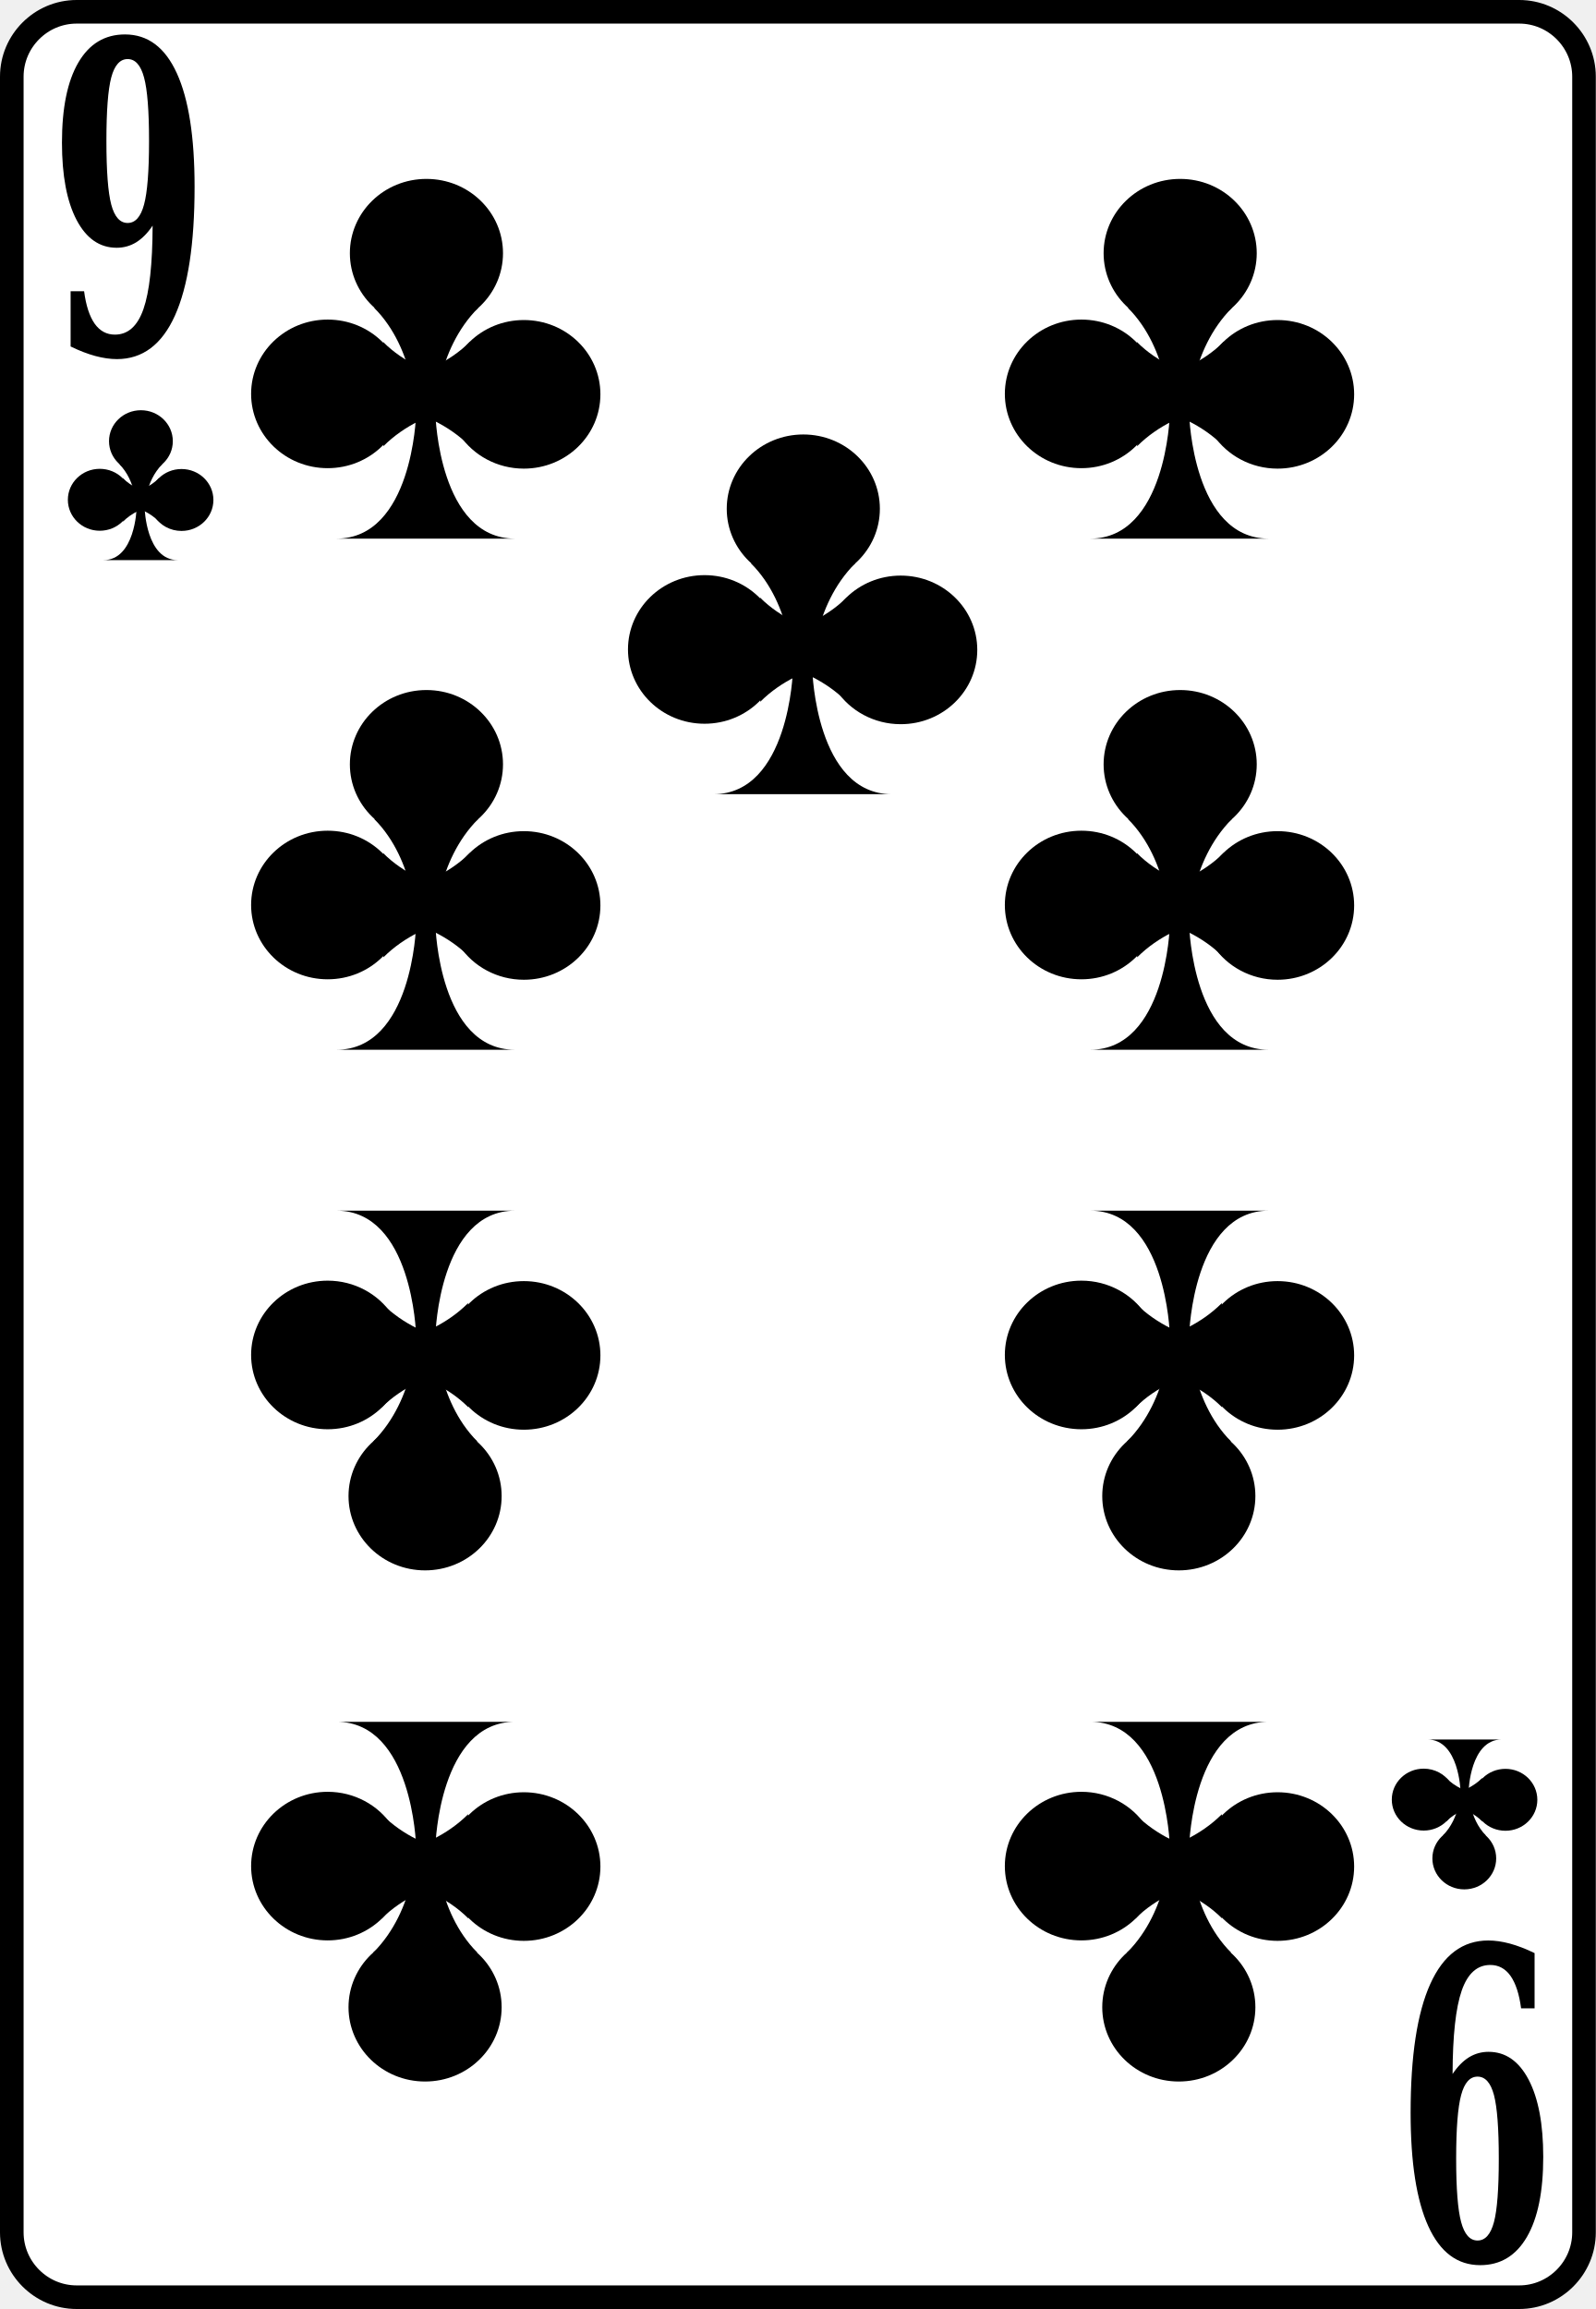
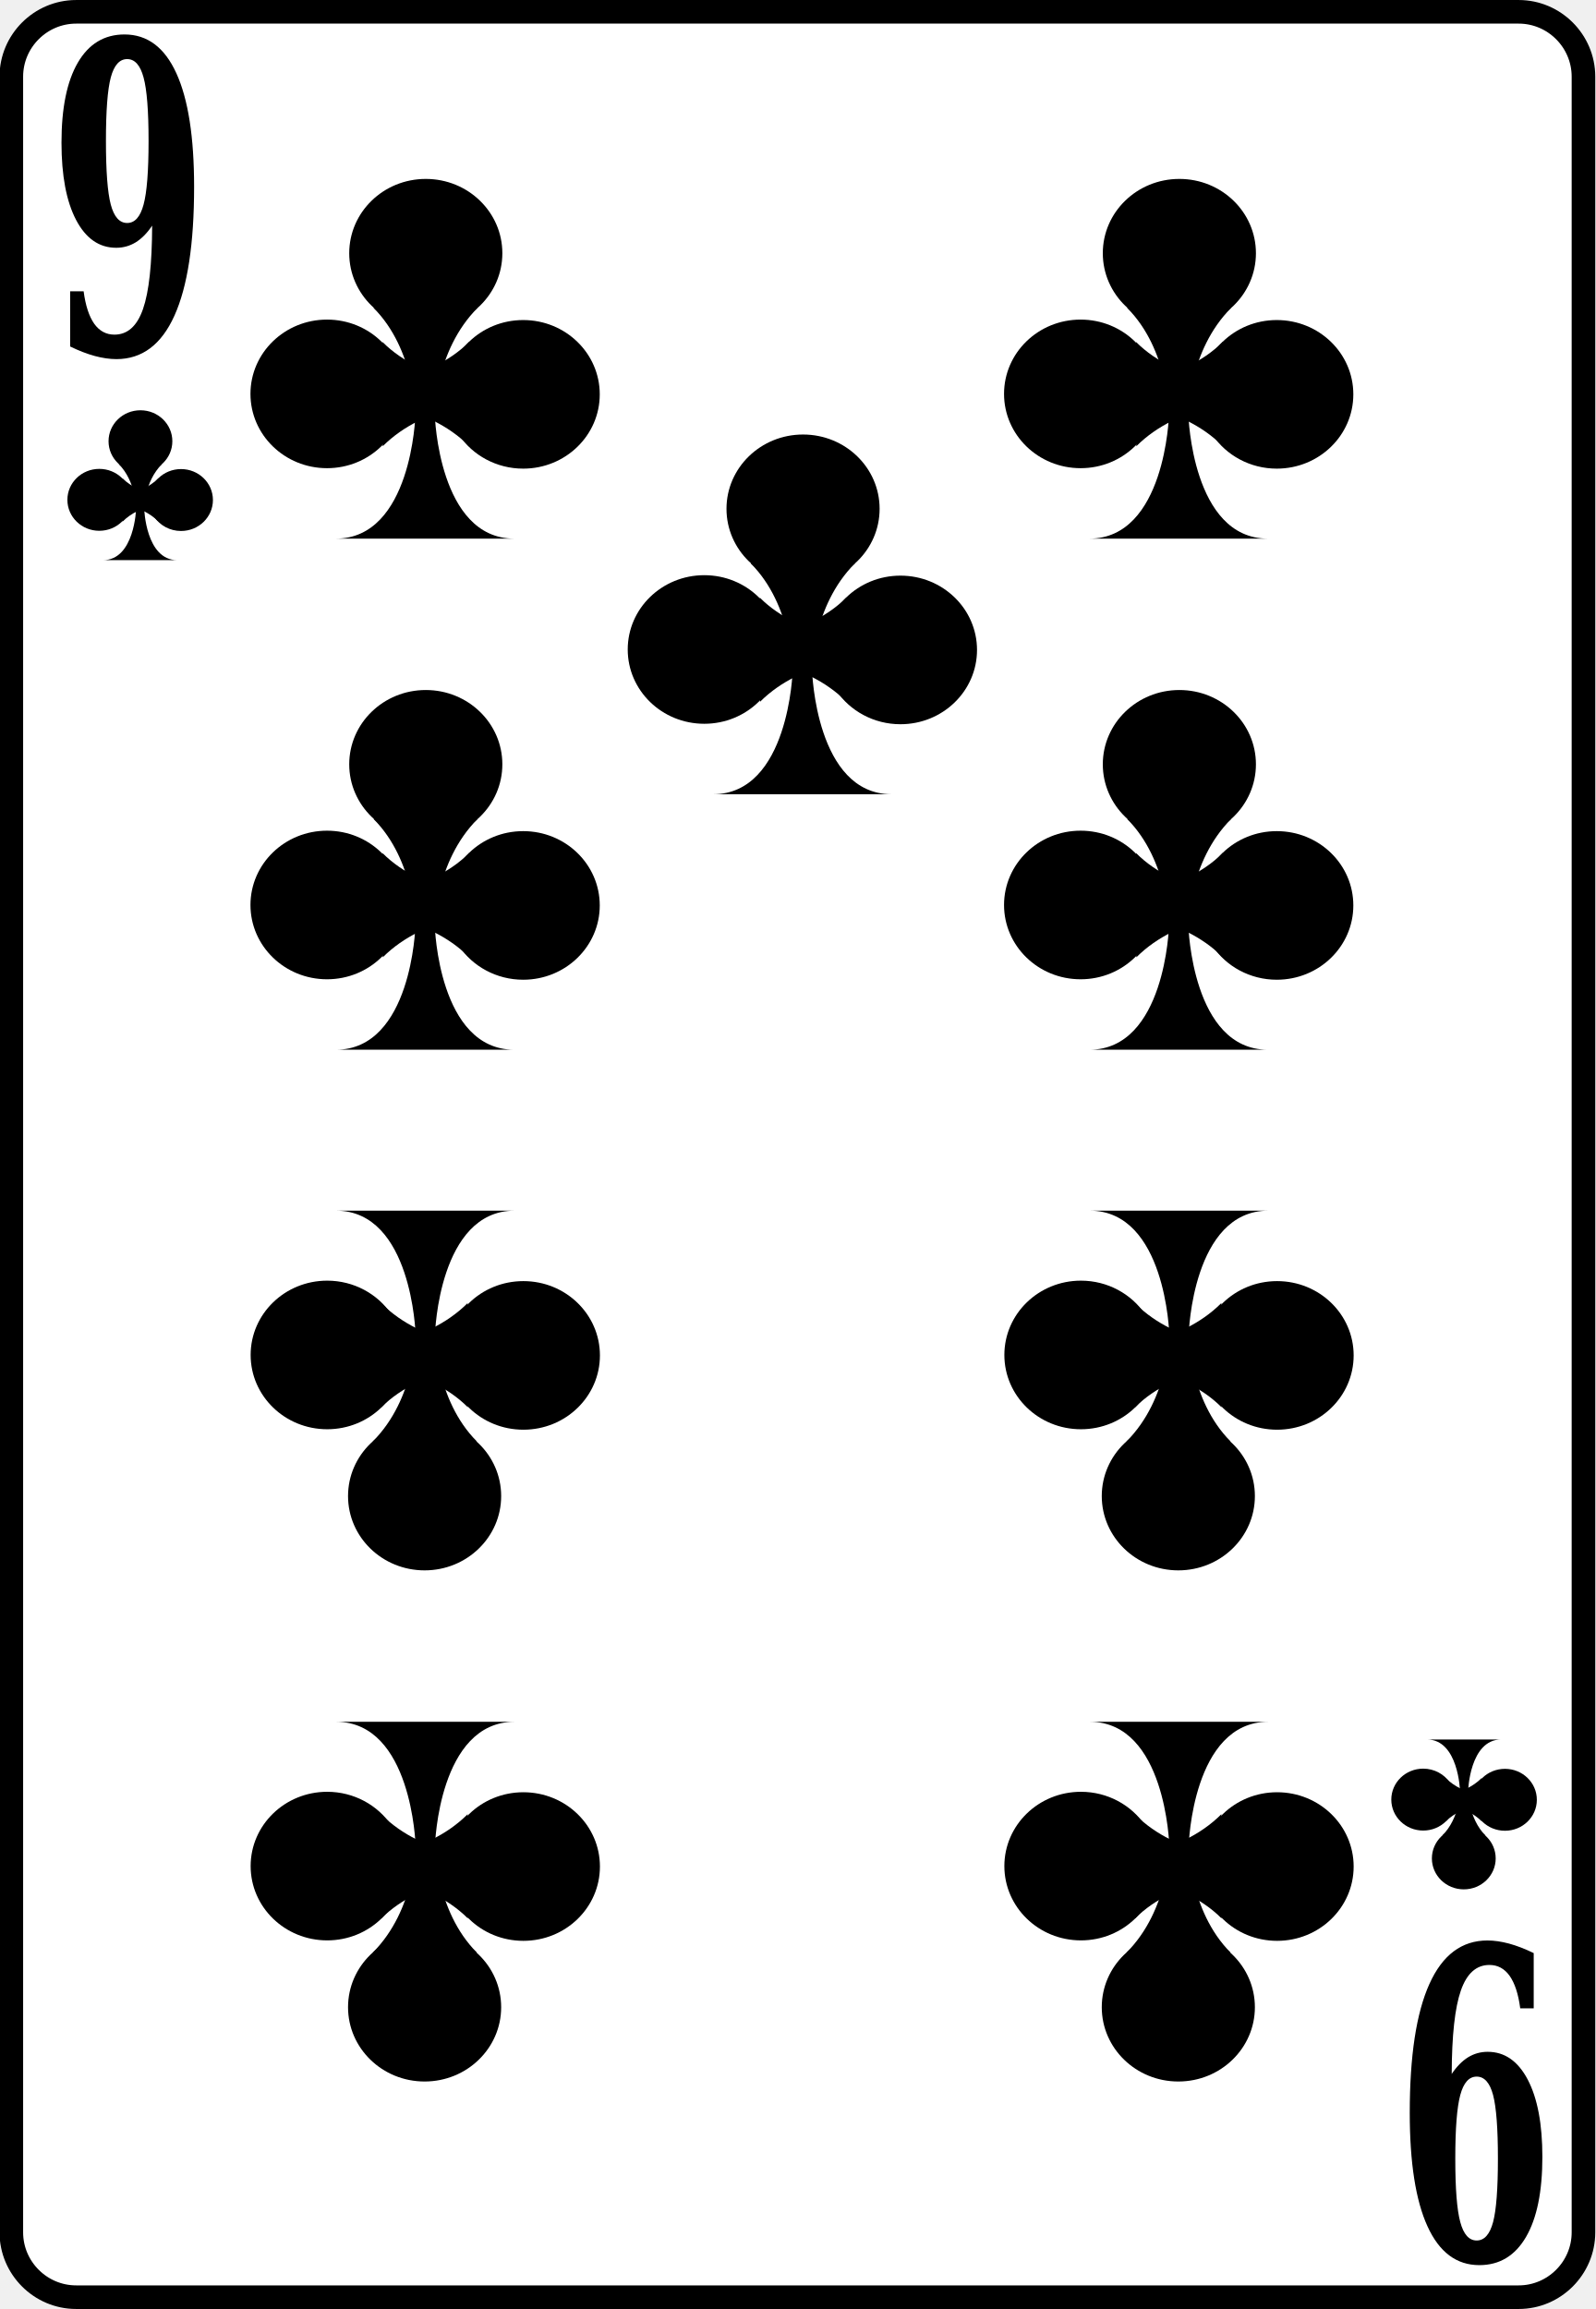
- <svg xmlns="http://www.w3.org/2000/svg" xmlns:xlink="http://www.w3.org/1999/xlink" version="1.1" width="169.012" height="244.549" viewBox="-0.2 -236 169.075 244.549" id="svg2">
+ <svg xmlns="http://www.w3.org/2000/svg" xmlns:xlink="http://www.w3.org/1999/xlink" id="svg2" height="244.55" width="169.01" version="1.1" viewBox="-0.2 -236 169.075 244.549">
  <defs id="defs4">
-     <g transform="matrix(0.4,0,0,0.4,236.59,667.12)" id="lys" style="fill:#ffffff;fill-opacity:1;stroke:none">
-       <path d="m 355.65,280.19 c 0,0 -3.75,-8.1 -8.1,-12.6 -4.36,-4.51 -9.68,-7.58 -11.04,-6.53" transform="translate(-1.35,-0.76)" id="lys_1" style="fill:#ffffff;fill-opacity:1;fill-rule:evenodd;stroke:none" />
-       <path d="m 368.97,258.94 c -2.29,0.08 -5.9,1.92 -7.85,3.87 -2.59,2.6 -3.52,7.58 -3.59,9.44 -0.07,1.86 -1.32,-0.84 -2.19,-2.37 -0.86,-1.54 -1.93,-5.4 -2.22,-3.22 -0.28,2.2 -0.34,3.26 0.07,5.72 0.4,2.45 1.59,7.15 2.56,8.68 l 3.97,3.94 c 1.87,-1.88 3.1,-6.25 3.19,-6.25 l -0.07,9.34 4.35,4.32 c -1.16,-2.37 -1.94,-6.58 -1.63,-10.38 0.32,-3.8 2.3,-8.59 2.06,-10.44 -1.14,-0.4 -2.9,2.58 -5.21,1.88 -0.08,-1.75 0.74,-6.02 1.9,-7.69 1.17,-1.66 4.43,-5.7 6.41,-6.28 -0.36,-0.42 -0.99,-0.59 -1.75,-0.56 z" id="lys_2" style="fill:#ffffff;fill-opacity:1;fill-rule:evenodd;stroke:none" />
-       <path d="m 329.36,254.28 c 9.62,-4.95 19.64,8.3 19.64,8.3 0,0 1.44,-9.25 3.32,-9.36 1.88,-0.11 4.87,7.31 4.87,7.31 0,0 5.76,-7.64 15.72,-7.58 9.97,0.05 11.57,9.13 5.87,9.57 -5.66,0.44 -2.38,-5.15 -2.27,-3.65 0.06,0.17 -5.37,-7.75 -19.15,7.86 -2.03,2.3 -3.94,-8.46 -4.93,-6.09 -1.21,2.88 -0.22,6.26 -1.11,8.53 1.39,1.71 -11.35,-13.84 -16.77,-9.58" transform="translate(-1.35,-0.76)" id="lys_3" style="fill:#ffffff;fill-opacity:1;fill-rule:evenodd;stroke:none" />
-       <use transform="matrix(0,1,1,0,74.5,-74.49)" id="use646" style="fill:#ffffff;fill-opacity:1;stroke:none" x="0" y="0" width="2178.99" height="1216.19" xlink:href="#lys_3" />
-       <use transform="matrix(0,1,1,0,74.9,-74.93)" id="use648" style="fill:#ffffff;fill-opacity:1;stroke:none" x="0" y="0" width="2178.99" height="1216.19" xlink:href="#lys_1" />
-       <use transform="matrix(0,1,1,0,74.82,-74.82)" id="use650" style="fill:#ffffff;fill-opacity:1;stroke:none" x="0" y="0" width="2178.99" height="1216.19" xlink:href="#lys_2" />
-     </g>
-     <g transform="matrix(0.4,0,0,0.4,236.59,667.12)" id="lys-8" style="fill:#ffffff;fill-opacity:1;stroke:none">
-       <path d="m 355.65,280.19 c 0,0 -3.75,-8.1 -8.1,-12.6 -4.36,-4.51 -9.68,-7.58 -11.04,-6.53" transform="translate(-1.35,-0.76)" id="lys_1-0" style="fill:#ffffff;fill-opacity:1;fill-rule:evenodd;stroke:none" />
-       <path d="m 368.97,258.94 c -2.29,0.08 -5.9,1.92 -7.85,3.87 -2.59,2.6 -3.52,7.58 -3.59,9.44 -0.07,1.86 -1.32,-0.84 -2.19,-2.37 -0.86,-1.54 -1.93,-5.4 -2.22,-3.22 -0.28,2.2 -0.34,3.26 0.07,5.72 0.4,2.45 1.59,7.15 2.56,8.68 l 3.97,3.94 c 1.87,-1.88 3.1,-6.25 3.19,-6.25 l -0.07,9.34 4.35,4.32 c -1.16,-2.37 -1.94,-6.58 -1.63,-10.38 0.32,-3.8 2.3,-8.59 2.06,-10.44 -1.14,-0.4 -2.9,2.58 -5.21,1.88 -0.08,-1.75 0.74,-6.02 1.9,-7.69 1.17,-1.66 4.43,-5.7 6.41,-6.28 -0.36,-0.42 -0.99,-0.59 -1.75,-0.56 z" id="lys_2-3" style="fill:#ffffff;fill-opacity:1;fill-rule:evenodd;stroke:none" />
-       <path d="m 329.36,254.28 c 9.62,-4.95 19.64,8.3 19.64,8.3 0,0 1.44,-9.25 3.32,-9.36 1.88,-0.11 4.87,7.31 4.87,7.31 0,0 5.76,-7.64 15.72,-7.58 9.97,0.05 11.57,9.13 5.87,9.57 -5.66,0.44 -2.38,-5.15 -2.27,-3.65 0.06,0.17 -5.37,-7.75 -19.15,7.86 -2.03,2.3 -3.94,-8.46 -4.93,-6.09 -1.21,2.88 -0.22,6.26 -1.11,8.53 1.39,1.71 -11.35,-13.84 -16.77,-9.58" transform="translate(-1.35,-0.76)" id="lys_3-7" style="fill:#ffffff;fill-opacity:1;fill-rule:evenodd;stroke:none" />
-       <use transform="matrix(0,1,1,0,74.5,-74.49)" id="use3823" style="fill:#ffffff;fill-opacity:1;stroke:none" x="0" y="0" width="169.075" height="244.549" xlink:href="#lys_3-7" />
-       <use transform="matrix(0,1,1,0,74.9,-74.93)" id="use3825" style="fill:#ffffff;fill-opacity:1;stroke:none" x="0" y="0" width="169.075" height="244.549" xlink:href="#lys_1-0" />
-       <use transform="matrix(0,1,1,0,74.82,-74.82)" id="use3827" style="fill:#ffffff;fill-opacity:1;stroke:none" x="0" y="0" width="169.075" height="244.549" xlink:href="#lys_2-3" />
-     </g>
-     <g transform="matrix(0.4,0,0,0.4,236.59,667.12)" id="lys-87" style="fill:#ffffff;fill-opacity:1;stroke:none">
-       <path d="m 355.65,280.19 c 0,0 -3.75,-8.1 -8.1,-12.6 -4.36,-4.51 -9.68,-7.58 -11.04,-6.53" transform="translate(-1.35,-0.76)" id="lys_1-3" style="fill:#ffffff;fill-opacity:1;fill-rule:evenodd;stroke:none" />
-       <path d="m 368.97,258.94 c -2.29,0.08 -5.9,1.92 -7.85,3.87 -2.59,2.6 -3.52,7.58 -3.59,9.44 -0.07,1.86 -1.32,-0.84 -2.19,-2.37 -0.86,-1.54 -1.93,-5.4 -2.22,-3.22 -0.28,2.2 -0.34,3.26 0.07,5.72 0.4,2.45 1.59,7.15 2.56,8.68 l 3.97,3.94 c 1.87,-1.88 3.1,-6.25 3.19,-6.25 l -0.07,9.34 4.35,4.32 c -1.16,-2.37 -1.94,-6.58 -1.63,-10.38 0.32,-3.8 2.3,-8.59 2.06,-10.44 -1.14,-0.4 -2.9,2.58 -5.21,1.88 -0.08,-1.75 0.74,-6.02 1.9,-7.69 1.17,-1.66 4.43,-5.7 6.41,-6.28 -0.36,-0.42 -0.99,-0.59 -1.75,-0.56 z" id="lys_2-2" style="fill:#ffffff;fill-opacity:1;fill-rule:evenodd;stroke:none" />
-       <path d="m 329.36,254.28 c 9.62,-4.95 19.64,8.3 19.64,8.3 0,0 1.44,-9.25 3.32,-9.36 1.88,-0.11 4.87,7.31 4.87,7.31 0,0 5.76,-7.64 15.72,-7.58 9.97,0.05 11.57,9.13 5.87,9.57 -5.66,0.44 -2.38,-5.15 -2.27,-3.65 0.06,0.17 -5.37,-7.75 -19.15,7.86 -2.03,2.3 -3.94,-8.46 -4.93,-6.09 -1.21,2.88 -0.22,6.26 -1.11,8.53 1.39,1.71 -11.35,-13.84 -16.77,-9.58" transform="translate(-1.35,-0.76)" id="lys_3-5" style="fill:#ffffff;fill-opacity:1;fill-rule:evenodd;stroke:none" />
-       <use transform="matrix(0,1,1,0,74.5,-74.49)" id="use26559" style="fill:#ffffff;fill-opacity:1;stroke:none" x="0" y="0" width="169.075" height="244.549" xlink:href="#lys_3-5" />
-       <use transform="matrix(0,1,1,0,74.9,-74.93)" id="use26561" style="fill:#ffffff;fill-opacity:1;stroke:none" x="0" y="0" width="169.075" height="244.549" xlink:href="#lys_1-3" />
-       <use transform="matrix(0,1,1,0,74.82,-74.82)" id="use26563" style="fill:#ffffff;fill-opacity:1;stroke:none" x="0" y="0" width="169.075" height="244.549" xlink:href="#lys_2-2" />
-     </g>
-     <g transform="matrix(0.4,0,0,0.4,236.59,667.12)" id="lys-7" style="fill:#ffffff;fill-opacity:1;stroke:none">
-       <path d="m 355.65,280.19 c 0,0 -3.75,-8.1 -8.1,-12.6 -4.36,-4.51 -9.68,-7.58 -11.04,-6.53" transform="translate(-1.35,-0.76)" id="lys_1-4" style="fill:#ffffff;fill-opacity:1;fill-rule:evenodd;stroke:none" />
-       <path d="m 368.97,258.94 c -2.29,0.08 -5.9,1.92 -7.85,3.87 -2.59,2.6 -3.52,7.58 -3.59,9.44 -0.07,1.86 -1.32,-0.84 -2.19,-2.37 -0.86,-1.54 -1.93,-5.4 -2.22,-3.22 -0.28,2.2 -0.34,3.26 0.07,5.72 0.4,2.45 1.59,7.15 2.56,8.68 l 3.97,3.94 c 1.87,-1.88 3.1,-6.25 3.19,-6.25 l -0.07,9.34 4.35,4.32 c -1.16,-2.37 -1.94,-6.58 -1.63,-10.38 0.32,-3.8 2.3,-8.59 2.06,-10.44 -1.14,-0.4 -2.9,2.58 -5.21,1.88 -0.08,-1.75 0.74,-6.02 1.9,-7.69 1.17,-1.66 4.43,-5.7 6.41,-6.28 -0.36,-0.42 -0.99,-0.59 -1.75,-0.56 z" id="lys_2-1" style="fill:#ffffff;fill-opacity:1;fill-rule:evenodd;stroke:none" />
-       <path d="m 329.36,254.28 c 9.62,-4.95 19.64,8.3 19.64,8.3 0,0 1.44,-9.25 3.32,-9.36 1.88,-0.11 4.87,7.31 4.87,7.31 0,0 5.76,-7.64 15.72,-7.58 9.97,0.05 11.57,9.13 5.87,9.57 -5.66,0.44 -2.38,-5.15 -2.27,-3.65 0.06,0.17 -5.37,-7.75 -19.15,7.86 -2.03,2.3 -3.94,-8.46 -4.93,-6.09 -1.21,2.88 -0.22,6.26 -1.11,8.53 1.39,1.71 -11.35,-13.84 -16.77,-9.58" transform="translate(-1.35,-0.76)" id="lys_3-3" style="fill:#ffffff;fill-opacity:1;fill-rule:evenodd;stroke:none" />
-       <use transform="matrix(0,1,1,0,74.5,-74.49)" id="use35367" style="fill:#ffffff;fill-opacity:1;stroke:none" x="0" y="0" width="169.075" height="244.549" xlink:href="#lys_3-3" />
-       <use transform="matrix(0,1,1,0,74.9,-74.93)" id="use35369" style="fill:#ffffff;fill-opacity:1;stroke:none" x="0" y="0" width="169.075" height="244.549" xlink:href="#lys_1-4" />
-       <use transform="matrix(0,1,1,0,74.82,-74.82)" id="use35371" style="fill:#ffffff;fill-opacity:1;stroke:none" x="0" y="0" width="169.075" height="244.549" xlink:href="#lys_2-1" />
-     </g>
    <g id="club-4">
-       <path d="m 3.35,4.66 c 0,-1.81 -1.51,-3.28 -3.38,-3.28 -1.87,0 -3.38,1.47 -3.38,3.28 0,1.81 1.51,3.28 3.38,3.28 1.87,0 3.38,-1.47 3.38,-3.28 z" id="path34773" />
-       <path d="m 7.71,-1.55 c 0,-1.81 -1.51,-3.28 -3.38,-3.28 -1.87,0 -3.38,1.47 -3.38,3.28 0,1.81 1.51,3.28 3.38,3.28 1.87,0 3.38,-1.47 3.38,-3.28 z" id="path34775" />
-       <path d="m -0.95,-1.57 c 0,-0.66 -0.2,-1.28 -0.55,-1.8 -0.6,-0.89 -1.65,-1.48 -2.83,-1.48 -1.87,0 -3.38,1.47 -3.38,3.28 0,1.81 1.51,3.28 3.38,3.28 1.87,0 3.38,-1.47 3.38,-3.28 z" id="path34777" />
-       <path d="m 3.94,-7.94 c -1.67,0 -2.55,1.36 -3.01,2.72 -0.46,1.36 -0.5,2.72 -0.5,2.72 h -0.86 c 0,0 -0.16,-5.43 -3.5,-5.44 h 7.87 z" id="path34779" />
-       <path d="m -2.32,2.25 c 1.9,-1.9 1.9,-4.75 1.9,-4.75 l 0.85,-0.01 c 0,0 0,2.91 1.85,4.76" id="path34781" />
-       <path d="m -1.94,-3.85 c 1.9,1.9 4.75,1.9 4.75,1.9 v 0.85 c 0,0 -2.91,0 -4.76,1.85" id="path34783" />
-       <path d="m 1.87,-3.86 c -1.9,1.9 -4.75,1.9 -4.75,1.9 v 0.85 c 0,0 2.91,0 4.76,1.85" id="path34785" />
+       <path id="path34773" d="m3.35 4.66c0-1.81-1.51-3.28-3.38-3.28s-3.38 1.47-3.38 3.28 1.51 3.28 3.38 3.28 3.38-1.47 3.38-3.28z" />
+       <path id="path34775" d="m7.71-1.55c0-1.81-1.51-3.28-3.38-3.28s-3.38 1.47-3.38 3.28 1.51 3.28 3.38 3.28 3.38-1.47 3.38-3.28z" />
+       <path id="path34777" d="m-0.95-1.57c0-0.66-0.2-1.28-0.55-1.8-0.6-0.89-1.65-1.48-2.83-1.48-1.87 0-3.38 1.47-3.38 3.28s1.51 3.28 3.38 3.28 3.38-1.47 3.38-3.28z" />
+       <path id="path34779" d="m3.94-7.94c-1.67 0-2.55 1.36-3.01 2.72s-0.5 2.72-0.5 2.72h-0.86s-0.16-5.43-3.5-5.44h7.87z" />
+       <path id="path34781" d="m-2.32 2.25c1.9-1.9 1.9-4.75 1.9-4.75l0.85-0.01s0 2.91 1.85 4.76" />
+       <path id="path34783" d="m-1.94-3.85c1.9 1.9 4.75 1.9 4.75 1.9v0.85s-2.91 0-4.76 1.85" />
+       <path id="path34785" d="m1.87-3.86c-1.9 1.9-4.75 1.9-4.75 1.9v0.85s2.91 0 4.76 1.85" />
    </g>
    <g id="base-51">
-       <path d="m 0,0 c 0,3.78 3.09,6.87 6.87,6.87 l 152.845,0 c 3.77,0 6.86,-3.09 6.86,-6.87 l 0,-228.4 c 0,-3.78 -3.09,-6.87 -6.86,-6.87 l -152.845,0 c -3.78,0 -6.87,3.09 -6.87,6.87 L 0,0 z" id="path34770" style="fill:#ffffff;stroke:#000000;stroke-width:2.5" />
+       <path id="path34770" d="m0 0c0 3.78 3.09 6.87 6.87 6.87h152.84c3.77 0 6.86-3.09 6.86-6.87v-228.4c0-3.78-3.09-6.87-6.86-6.87h-152.84c-3.78 0-6.87 3.09-6.87 6.87v228.4z" stroke="#000" stroke-width="2.5" fill="#fff" />
    </g>
    <g id="n_9-4">
-       <text transform="scale(0.56453,1.05741)" id="text34755" style="font-size:43px;font-weight:bold;font-family:Bitstream Vera Serif">9</text>
+       <text id="text34755" font-weight="bold" transform="scale(.56453 1.0574)" font-size="43px" font-family="Bitstream Vera Serif">9</text>
    </g>
  </defs>
-   <g transform="translate(-1339.55,0.4745276)" id="9_club">
-     <use id="use35545" x="1340.6" y="0" width="1" height="1" xlink:href="#base-51" />
-     <use id="use35547" x="1344.6" y="-199.117" width="1" height="1" xlink:href="#n_9-4" />
-     <use transform="matrix(-1,0,0,-1,3008.34,-60.56)" id="use35549" x="1504.17" y="-30.28" width="1" height="1" xlink:href="#n_9-4" />
-     <use transform="matrix(-1,0,0,-1,2708.5,-370.234)" id="use35551" x="1354.25" y="-185.117" width="1" height="1" xlink:href="#club-4" />
-     <use id="use35553" x="1494.52" y="-44.28" width="1" height="1" xlink:href="#club-4" />
-     <use transform="matrix(-2.4,0,0,-2.4,2768.918,-397.02)" id="use35555" x="576.858" y="-82.713" width="1" height="1" xlink:href="#club-4" />
-     <use transform="matrix(-2.4,0,0,-2.4,2768.918,-288.7075)" id="use35557" x="576.858" y="-60.147" width="1" height="1" xlink:href="#club-4" />
-     <use transform="scale(2.4,2.4)" id="use35559" x="576.858" y="-37.164" width="1" height="1" xlink:href="#club-4" />
-     <use transform="scale(2.4,2.4)" id="use35561" x="576.858" y="-14.599" width="1" height="1" xlink:href="#club-4" />
-     <use transform="matrix(-2.4,0,0,-2.4,2928.634,-397.02)" id="use35563" x="610.132" y="-82.713" width="1" height="1" xlink:href="#club-4" />
-     <use transform="matrix(-2.4,0,0,-2.4,2928.634,-288.7075)" id="use35565" x="610.132" y="-60.147" width="1" height="1" xlink:href="#club-4" />
-     <use transform="scale(2.4,2.4)" id="use35567" x="610.132" y="-37.164" width="1" height="1" xlink:href="#club-4" />
-     <use transform="scale(2.4,2.4)" id="use35569" x="610.132" y="-14.599" width="1" height="1" xlink:href="#club-4" />
-     <use transform="matrix(-2.4,0,0,-2.4,2848.776,-342.8635)" id="use35571" x="593.495" y="-71.43" width="1" height="1" xlink:href="#club-4" />
+   <g id="9_club" transform="translate(-1339.6 .47453)">
+     <use id="use35545" xlink:href="#base-51" height="1" width="1" y="0" x="1340.6" />
+     <use id="use35547" xlink:href="#n_9-4" height="1" width="1" y="-199.117" x="1344.6" />
+     <use id="use35549" xlink:href="#n_9-4" transform="matrix(-1 0 0 -1 3008.3 -60.56)" height="1" width="1" y="-30.28" x="1504.17" />
+     <use id="use35551" xlink:href="#club-4" transform="matrix(-1 0 0 -1 2708.5 -370.23)" height="1" width="1" y="-185.117" x="1354.25" />
+     <use id="use35553" xlink:href="#club-4" height="1" width="1" y="-44.28" x="1494.52" />
+     <use id="use35555" xlink:href="#club-4" transform="matrix(-2.4 0 0 -2.4 2768.9 -397.02)" height="1" width="1" y="-82.713" x="576.858" />
+     <use id="use35557" xlink:href="#club-4" transform="matrix(-2.4 0 0 -2.4 2768.9 -288.71)" height="1" width="1" y="-60.147" x="576.858" />
+     <use id="use35559" xlink:href="#club-4" transform="scale(2.4)" height="1" width="1" y="-37.164" x="576.858" />
+     <use id="use35561" xlink:href="#club-4" transform="scale(2.4)" height="1" width="1" y="-14.599" x="576.858" />
+     <use id="use35563" xlink:href="#club-4" transform="matrix(-2.4 0 0 -2.4 2928.6 -397.02)" height="1" width="1" y="-82.713" x="610.132" />
+     <use id="use35565" xlink:href="#club-4" transform="matrix(-2.4 0 0 -2.4 2928.6 -288.71)" height="1" width="1" y="-60.147" x="610.132" />
+     <use id="use35567" xlink:href="#club-4" transform="scale(2.4)" height="1" width="1" y="-37.164" x="610.132" />
+     <use id="use35569" xlink:href="#club-4" transform="scale(2.4)" height="1" width="1" y="-14.599" x="610.132" />
+     <use id="use35571" xlink:href="#club-4" transform="matrix(-2.4 0 0 -2.4 2848.8 -342.86)" height="1" width="1" y="-71.43" x="593.495" />
  </g>
</svg>
